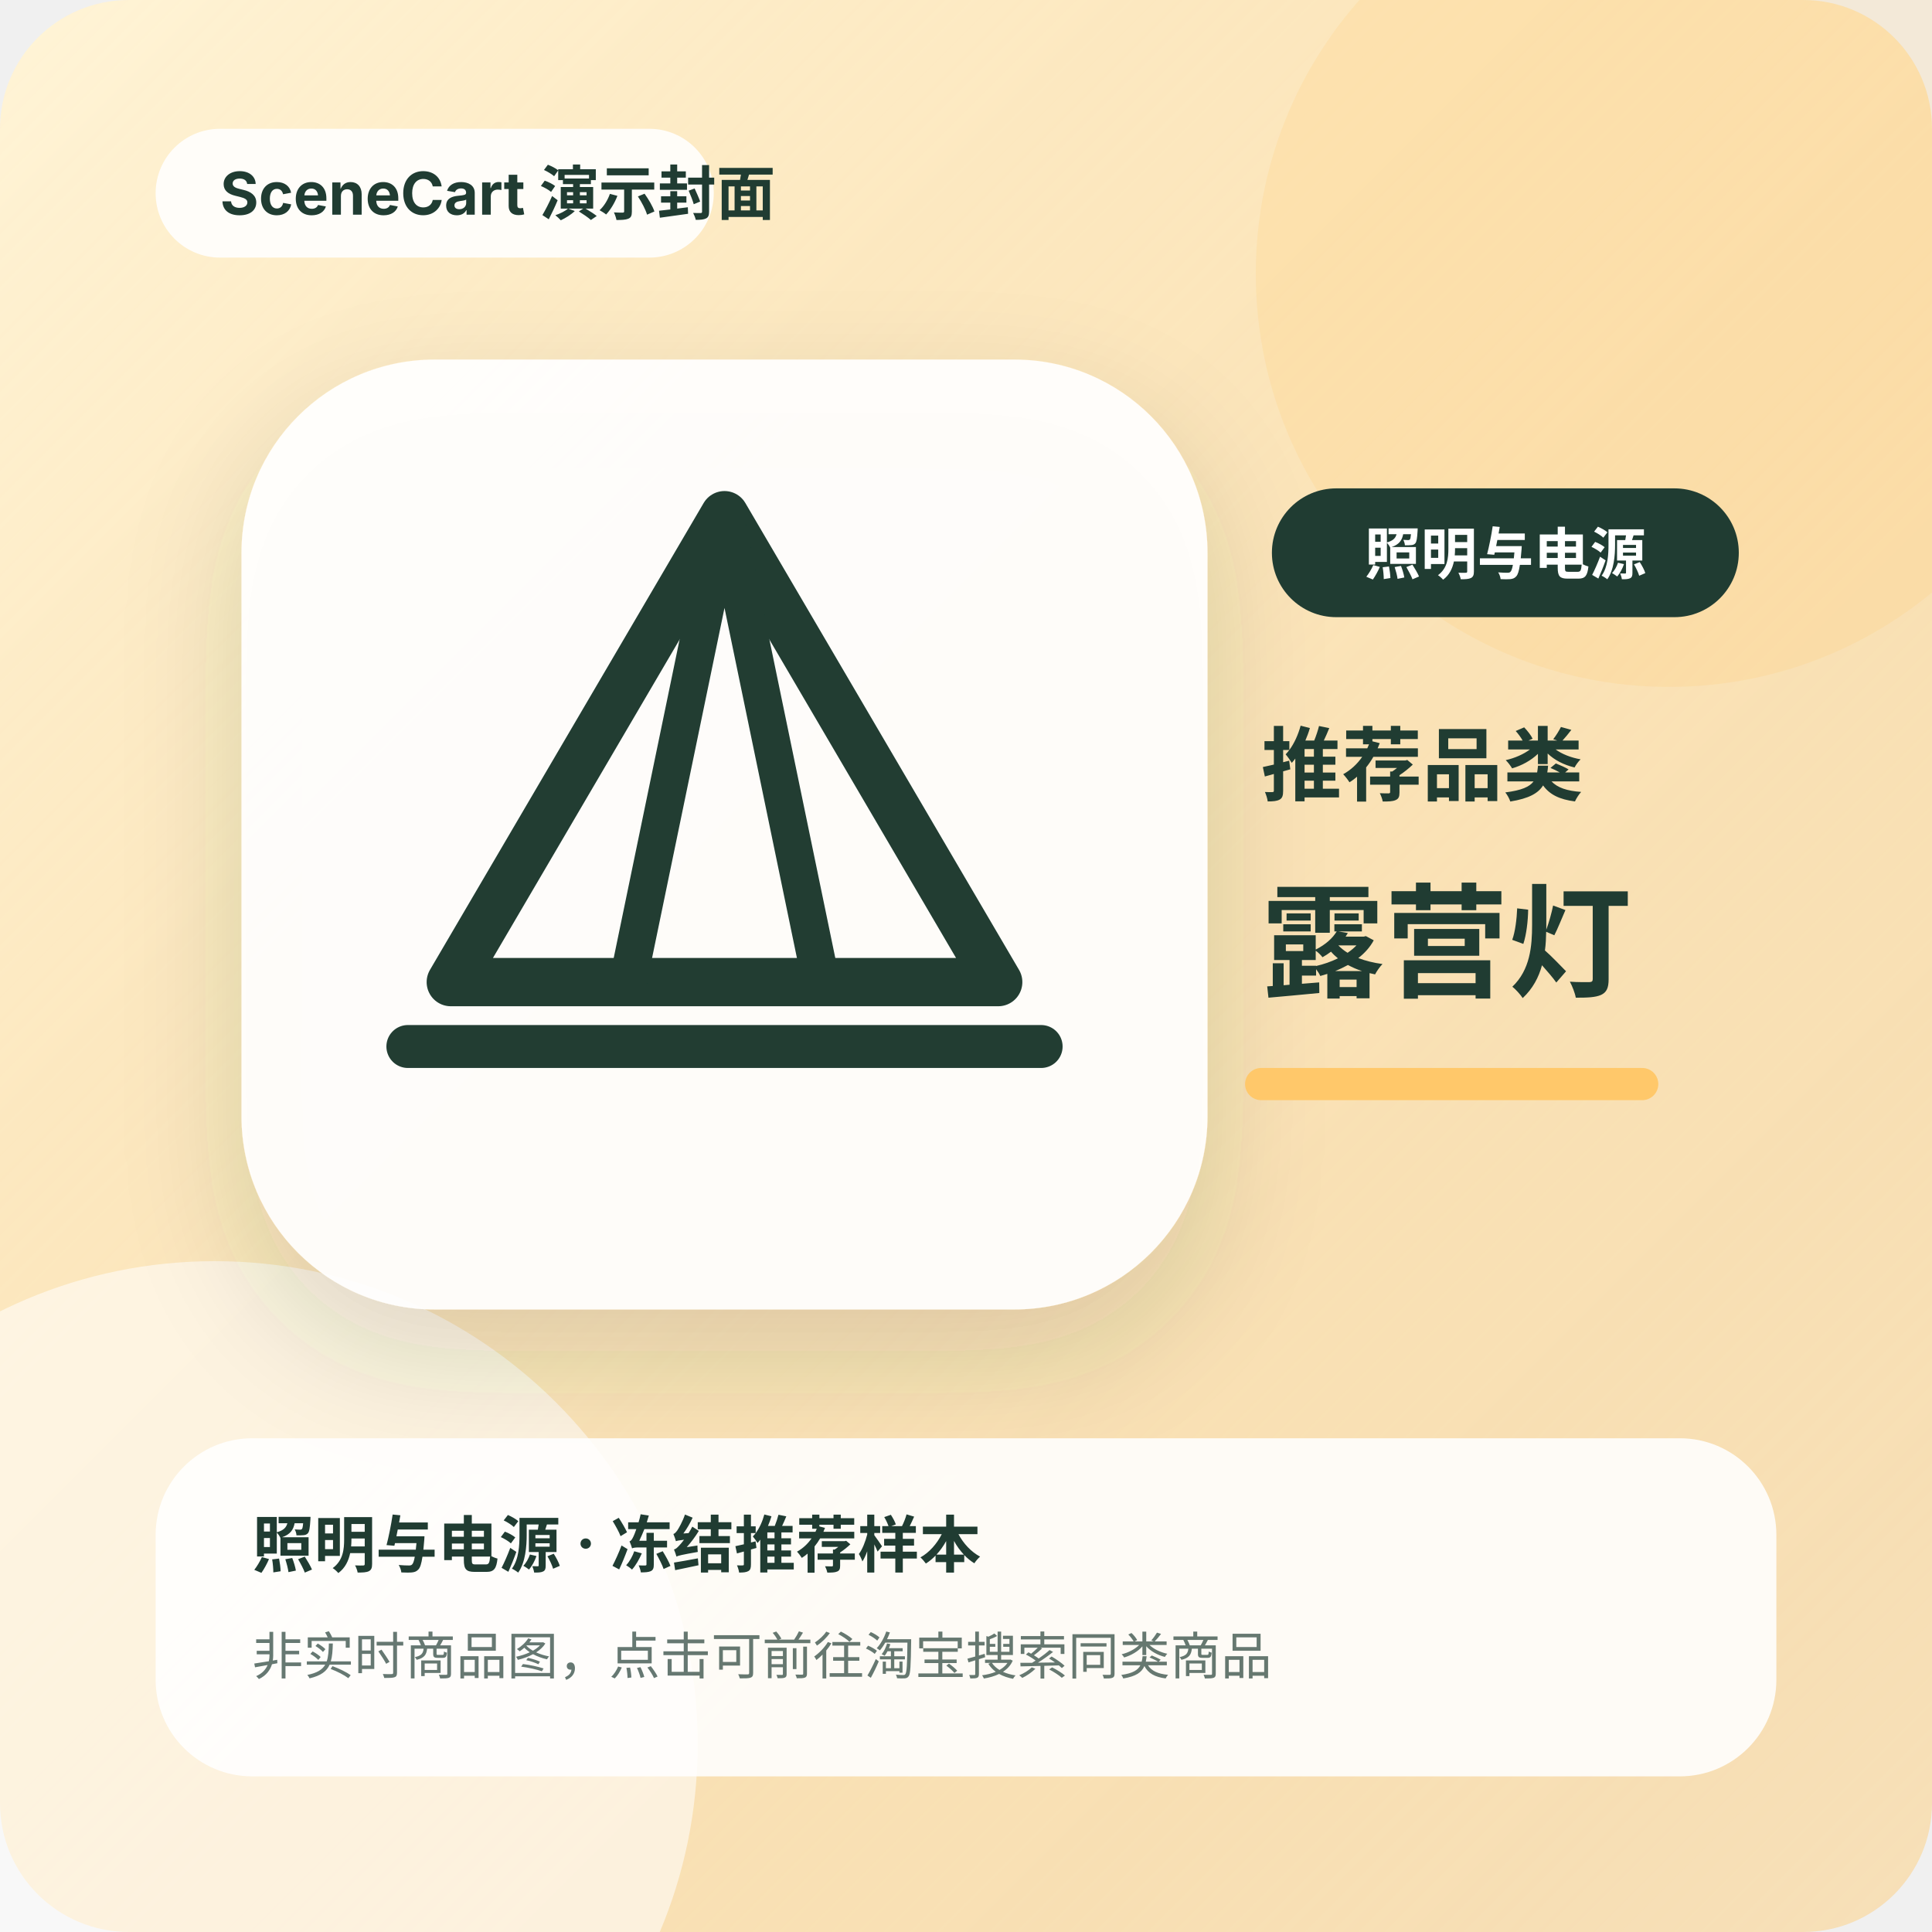
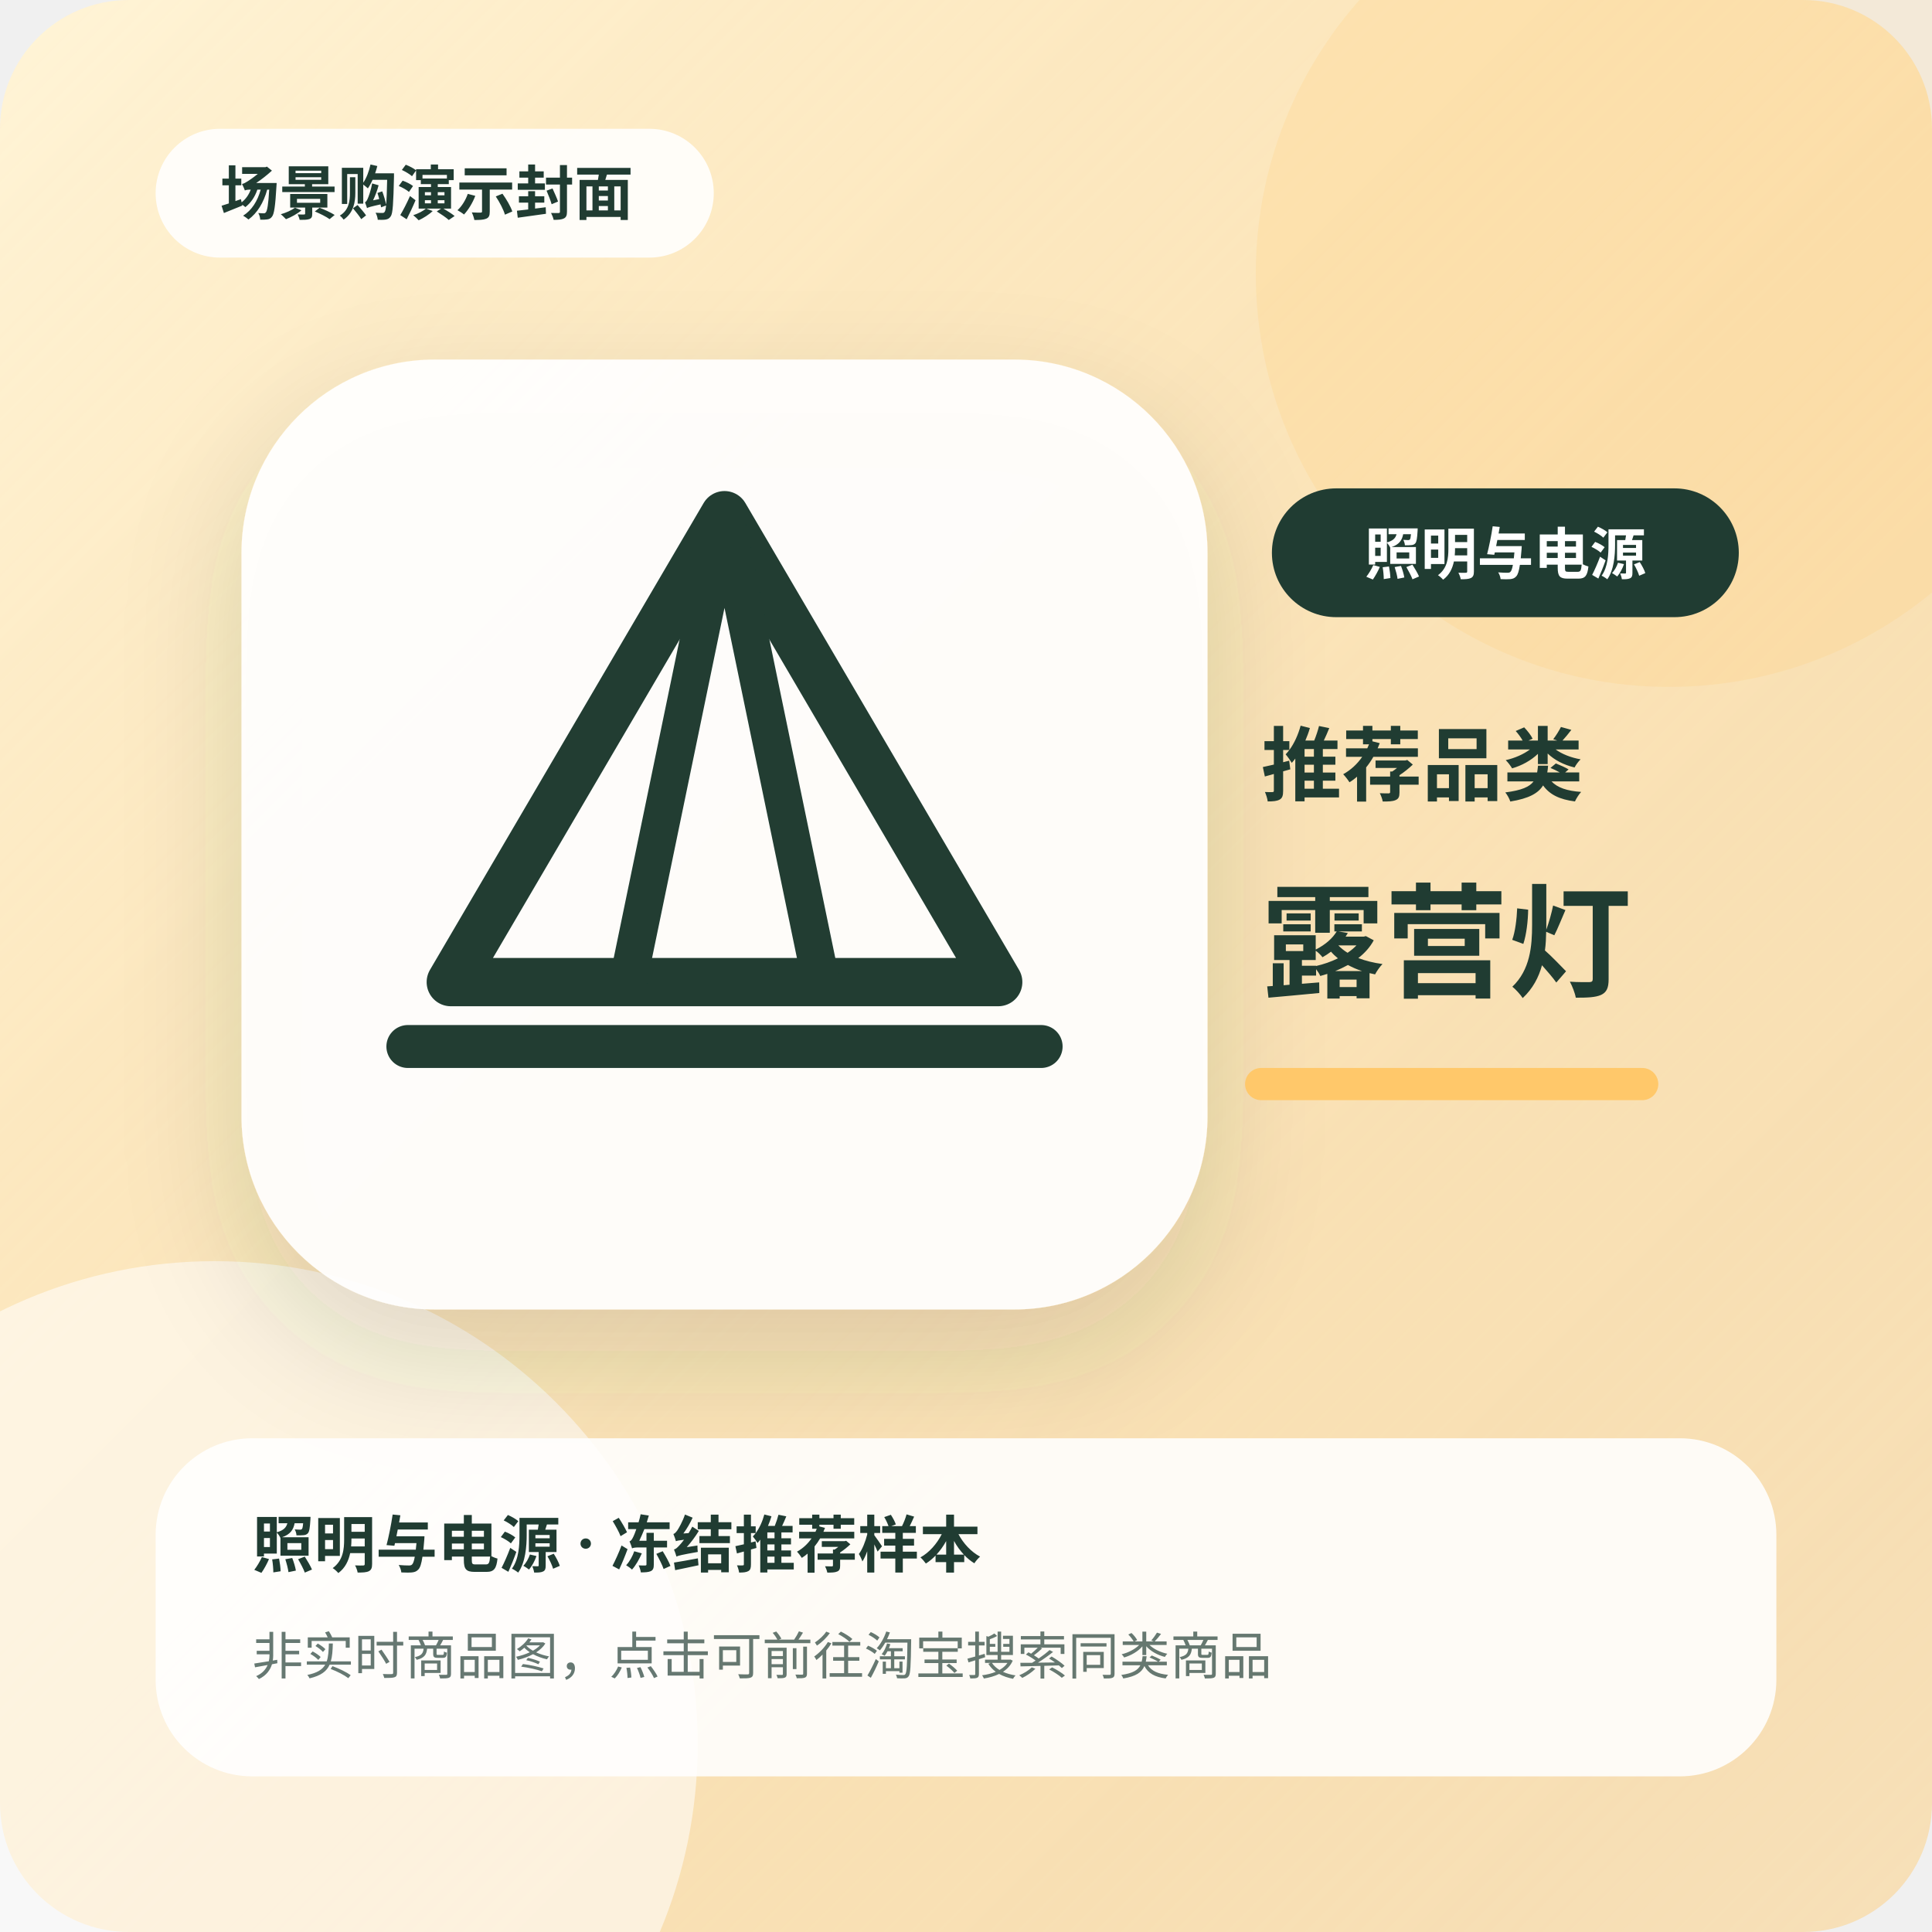
<svg xmlns="http://www.w3.org/2000/svg" width="720" height="720" viewBox="0 0 720 720">
  <defs>
    <linearGradient id="bg" x1="0" y1="0" x2="1" y2="1">
      <stop offset="0" stop-color="#FFF4D7" />
      <stop offset="1" stop-color="#FFC86A" stop-opacity=".42" />
    </linearGradient>
    <filter id="shadow" x="-30%" y="-30%" width="160%" height="160%">
      <feDropShadow dx="0" dy="18" stdDeviation="22" flood-color="#203C32" flood-opacity=".16" />
    </filter>
  </defs>
  <rect width="720" height="720" rx="48" fill="url(#bg)" />
  <circle cx="622" cy="102" r="154" fill="#FFC86A" opacity=".18" />
  <circle cx="80" cy="650" r="180" fill="#FFFFFF" opacity=".55" />
  <rect x="58" y="48" width="208" height="48" rx="24" fill="#FFFFFF" opacity=".88" />
-   <text x="82" y="80" fill="#203C32" font-size="22" font-weight="700" font-family="-apple-system,BlinkMacSystemFont,'PingFang SC','Microsoft YaHei',sans-serif">SceneCart 演示封面</text>
+   <text x="82" y="80" fill="#203C32" font-size="22" font-weight="700" font-family="-apple-system,BlinkMacSystemFont,'PingFang SC','Microsoft YaHei',sans-serif">场景购演示封面</text>
  <g filter="url(#shadow)">
    <rect x="90" y="134" width="360" height="354" rx="72" fill="#FFFFFF" opacity=".92" />
    <path d="M168 366 270 192l102 174H168Z" fill="none" stroke="#203C32" stroke-width="18" stroke-linejoin="round" />
    <path d="m270 192 36 174m-72 0 36-174" stroke="#203C32" stroke-width="14" stroke-linecap="round" />
    <path d="M152 390h236" stroke="#203C32" stroke-width="16" stroke-linecap="round" />
  </g>
  <rect x="474" y="182" width="174" height="48" rx="24" fill="#203C32" />
  <text x="561" y="214" text-anchor="middle" fill="#FFFFFF" font-size="21" font-weight="700" font-family="-apple-system,BlinkMacSystemFont,'PingFang SC','Microsoft YaHei',sans-serif">照明与电源</text>
  <text x="470" y="296" fill="#203C32" font-size="30" font-weight="650" font-family="-apple-system,BlinkMacSystemFont,'PingFang SC','Microsoft YaHei',sans-serif">推荐品类</text>
  <text x="470" y="368" fill="#203C32" font-size="46" font-weight="800" font-family="-apple-system,BlinkMacSystemFont,'PingFang SC','Microsoft YaHei',sans-serif">露营灯</text>
  <path d="M470 404h142" stroke="#FFC86A" stroke-width="12" stroke-linecap="round" />
  <rect x="58" y="536" width="604" height="126" rx="36" fill="#FFFFFF" opacity=".88" />
  <text x="94" y="584" fill="#203C32" font-size="23" font-weight="700" font-family="-apple-system,BlinkMacSystemFont,'PingFang SC','Microsoft YaHei',sans-serif">照明与电源 · 冻结推荐样本</text>
  <text x="94" y="624" fill="#203C32" fill-opacity=".68" font-size="19" font-family="-apple-system,BlinkMacSystemFont,'PingFang SC','Microsoft YaHei',sans-serif">非实时商品图，点击可前往淘宝搜索同类商品</text>
</svg>
